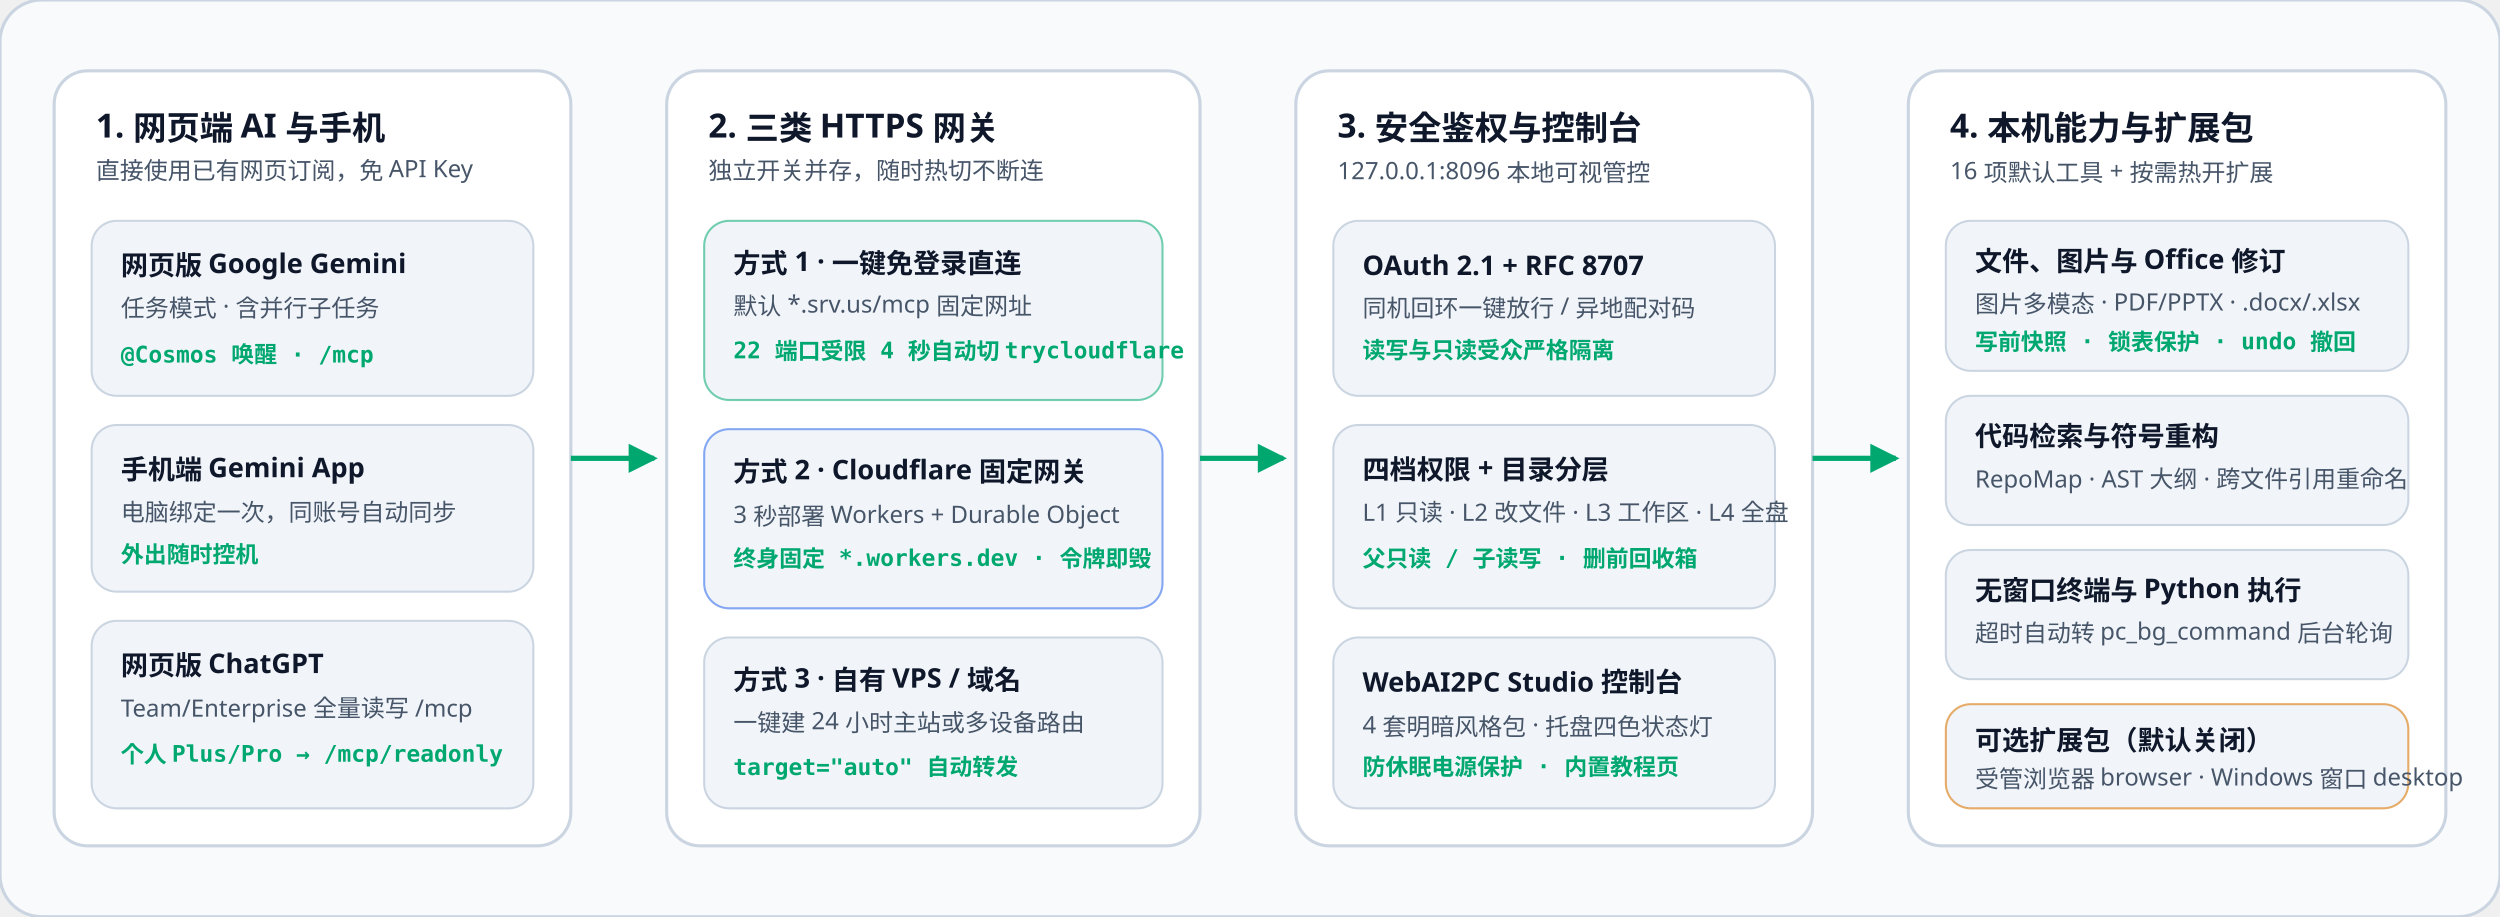
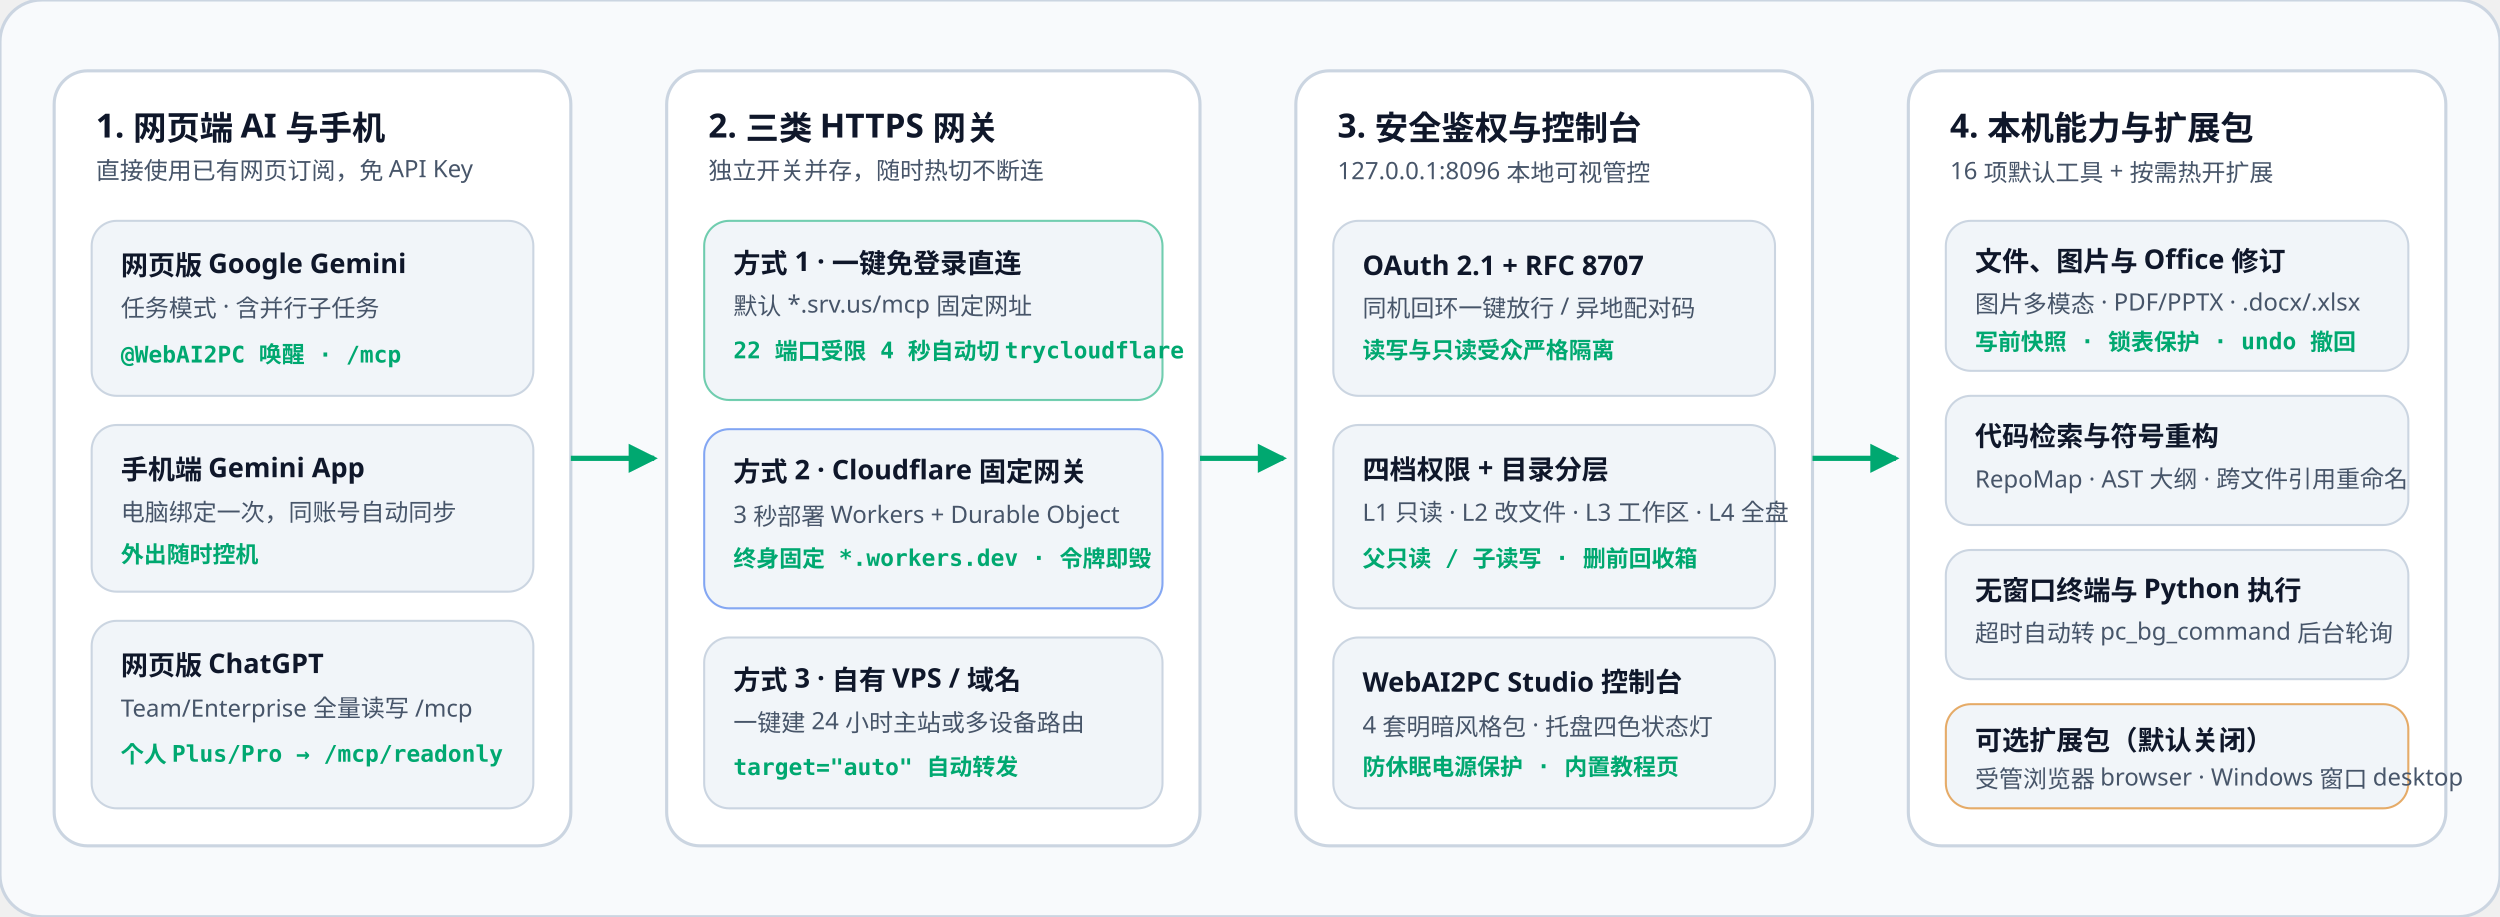
<svg xmlns="http://www.w3.org/2000/svg" viewBox="0 0 1200 440" width="1200" height="440" fill="none">
  <defs>
    <marker id="arr-arch-l" viewBox="0 0 10 10" refX="8" refY="5" markerWidth="7" markerHeight="7" orient="auto-start-reverse">
      <path d="M 1 1 L 9 5 L 1 9 z" fill="#00A870" />
    </marker>
    <style>
      .t-h { font-family: 'Segoe UI', 'PingFang SC', 'Microsoft YaHei', system-ui, sans-serif; font-size: 16px; font-weight: 700; fill: #0F172A; }
      .t-b { font-family: 'Segoe UI', 'PingFang SC', 'Microsoft YaHei', system-ui, sans-serif; font-size: 13px; font-weight: 600; fill: #0F172A; }
      .t-s { font-family: 'Segoe UI', 'PingFang SC', 'Microsoft YaHei', system-ui, sans-serif; font-size: 11.5px; fill: #475569; }
      .t-m { font-family: ui-monospace, SFMono-Regular, Menlo, Consolas, monospace; font-size: 11px; fill: #00A870; font-weight: 600; }
      .t-tag { font-family: ui-monospace, SFMono-Regular, Menlo, Consolas, monospace; font-size: 10.5px; font-weight: 700; }
    </style>
  </defs>
  <rect width="1200" height="440" rx="20" fill="#F8FAFC" stroke="#CBD5E1" stroke-width="1.5" />
  <rect x="26" y="34" width="248" height="372" rx="16" fill="#FFFFFF" stroke="#CBD5E1" stroke-width="1.5" />
  <text x="46" y="66" class="t-h">1. 网页端 AI 与手机</text>
  <text x="46" y="86" class="t-s">直接使用已有网页订阅，免 API Key</text>
  <rect x="44" y="106" width="212" height="84" rx="12" fill="#F1F5F9" stroke="#CBD5E1" />
  <text x="58" y="132" class="t-b">网页版 Google Gemini</text>
  <text x="58" y="152" class="t-s">任务模式 · 含并行子任务</text>
-   <text x="58" y="174" class="t-m">@Cosmos 唤醒 · /mcp</text>
+   <text x="58" y="174" class="t-m">@WebAI2PC 唤醒 · /mcp</text>
  <rect x="44" y="204" width="212" height="80" rx="12" fill="#F1F5F9" stroke="#CBD5E1" />
  <text x="58" y="230" class="t-b">手机端 Gemini App</text>
  <text x="58" y="250" class="t-s">电脑绑定一次，同账号自动同步</text>
  <text x="58" y="270" class="t-m">外出随时控机</text>
  <rect x="44" y="298" width="212" height="90" rx="12" fill="#F1F5F9" stroke="#CBD5E1" />
  <text x="58" y="324" class="t-b">网页版 ChatGPT</text>
  <text x="58" y="344" class="t-s">Team/Enterprise 全量读写 /mcp</text>
  <text x="58" y="366" class="t-m">个人 Plus/Pro → /mcp/readonly</text>
  <line x1="274" y1="220" x2="314" y2="220" stroke="#00A870" stroke-width="2.5" marker-end="url(#arr-arch-l)" />
  <rect x="320" y="34" width="256" height="372" rx="16" fill="#FFFFFF" stroke="#CBD5E1" stroke-width="1.5" />
  <text x="340" y="66" class="t-h">2. 三类 HTTPS 网关</text>
  <text x="340" y="86" class="t-s">独立开关并存，随时热切不断连</text>
  <rect x="338" y="106" width="220" height="86" rx="12" fill="#F1F5F9" stroke="#00A870" stroke-opacity="0.55" />
  <text x="352" y="131" class="t-b">方式 1 · 一键免登录直连</text>
  <text x="352" y="151" class="t-s">默认 *.srv.us/mcp 固定网址</text>
  <text x="352" y="172" class="t-m">22 端口受限 4 秒自动切 trycloudflare</text>
  <rect x="338" y="206" width="220" height="86" rx="12" fill="#F1F5F9" stroke="#2563EB" stroke-opacity="0.55" />
  <text x="352" y="231" class="t-b">方式 2 · Cloudflare 固定网关</text>
  <text x="352" y="251" class="t-s">3 秒部署 Workers + Durable Object</text>
  <text x="352" y="272" class="t-m" fill="#2563EB">终身固定 *.workers.dev · 令牌即毁</text>
  <rect x="338" y="306" width="220" height="82" rx="12" fill="#F1F5F9" stroke="#CBD5E1" />
  <text x="352" y="331" class="t-b">方式 3 · 自有 VPS / 域名</text>
  <text x="352" y="351" class="t-s">一键建 24 小时主站或多设备路由</text>
  <text x="352" y="372" class="t-m">target="auto" 自动转发</text>
  <line x1="576" y1="220" x2="616" y2="220" stroke="#00A870" stroke-width="2.5" marker-end="url(#arr-arch-l)" />
  <rect x="622" y="34" width="248" height="372" rx="16" fill="#FFFFFF" stroke="#CBD5E1" stroke-width="1.5" />
  <text x="642" y="66" class="t-h">3. 安全鉴权与控制台</text>
  <text x="642" y="86" class="t-s">127.0.0.1:8096 本地可视管控</text>
  <rect x="640" y="106" width="212" height="84" rx="12" fill="#F1F5F9" stroke="#CBD5E1" />
  <text x="654" y="132" class="t-b">OAuth 2.1 + RFC 8707</text>
  <text x="654" y="152" class="t-s">同机回环一键放行 / 异地配对码</text>
  <text x="654" y="172" class="t-m">读写与只读受众严格隔离</text>
  <rect x="640" y="204" width="212" height="88" rx="12" fill="#F1F5F9" stroke="#CBD5E1" />
  <text x="654" y="230" class="t-b">四档权限 + 目录分层</text>
  <text x="654" y="250" class="t-s">L1 只读 · L2 改文件 · L3 工作区 · L4 全盘</text>
  <text x="654" y="272" class="t-m">父只读 / 子读写 · 删前回收箱</text>
  <rect x="640" y="306" width="212" height="82" rx="12" fill="#F1F5F9" stroke="#CBD5E1" />
  <text x="654" y="332" class="t-b">WebAI2PC Studio 控制台</text>
  <text x="654" y="352" class="t-s">4 套明暗风格包 · 托盘四色状态灯</text>
  <text x="654" y="372" class="t-m">防休眠电源保护 · 内置教程页</text>
  <line x1="870" y1="220" x2="910" y2="220" stroke="#00A870" stroke-width="2.5" marker-end="url(#arr-arch-l)" />
  <rect x="916" y="34" width="258" height="372" rx="16" fill="#FFFFFF" stroke="#CBD5E1" stroke-width="1.5" />
  <text x="936" y="66" class="t-h">4. 本机能力与扩展包</text>
  <text x="936" y="86" class="t-s">16 项默认工具 + 按需热开扩展</text>
  <rect x="934" y="106" width="222" height="72" rx="12" fill="#F1F5F9" stroke="#CBD5E1" />
  <text x="948" y="130" class="t-b">文件、图片与 Office 修订</text>
  <text x="948" y="150" class="t-s">图片多模态 · PDF/PPTX · .docx/.xlsx</text>
  <text x="948" y="168" class="t-m">写前快照 · 锁表保护 · undo 撤回</text>
  <rect x="934" y="190" width="222" height="62" rx="12" fill="#F1F5F9" stroke="#CBD5E1" />
  <text x="948" y="214" class="t-b">代码检索与符号重构</text>
  <text x="948" y="234" class="t-s">RepoMap · AST 大纲 · 跨文件引用重命名</text>
  <rect x="934" y="264" width="222" height="62" rx="12" fill="#F1F5F9" stroke="#CBD5E1" />
  <text x="948" y="288" class="t-b">无窗口终端与 Python 执行</text>
  <text x="948" y="308" class="t-s">超时自动转 pc_bg_command 后台轮询</text>
  <rect x="934" y="338" width="222" height="50" rx="12" fill="#F1F5F9" stroke="#D97706" stroke-opacity="0.6" />
  <text x="948" y="360" class="t-b">可选扩展包（默认关闭）</text>
  <text x="948" y="378" class="t-s">受管浏览器 browser · Windows 窗口 desktop</text>
</svg>
